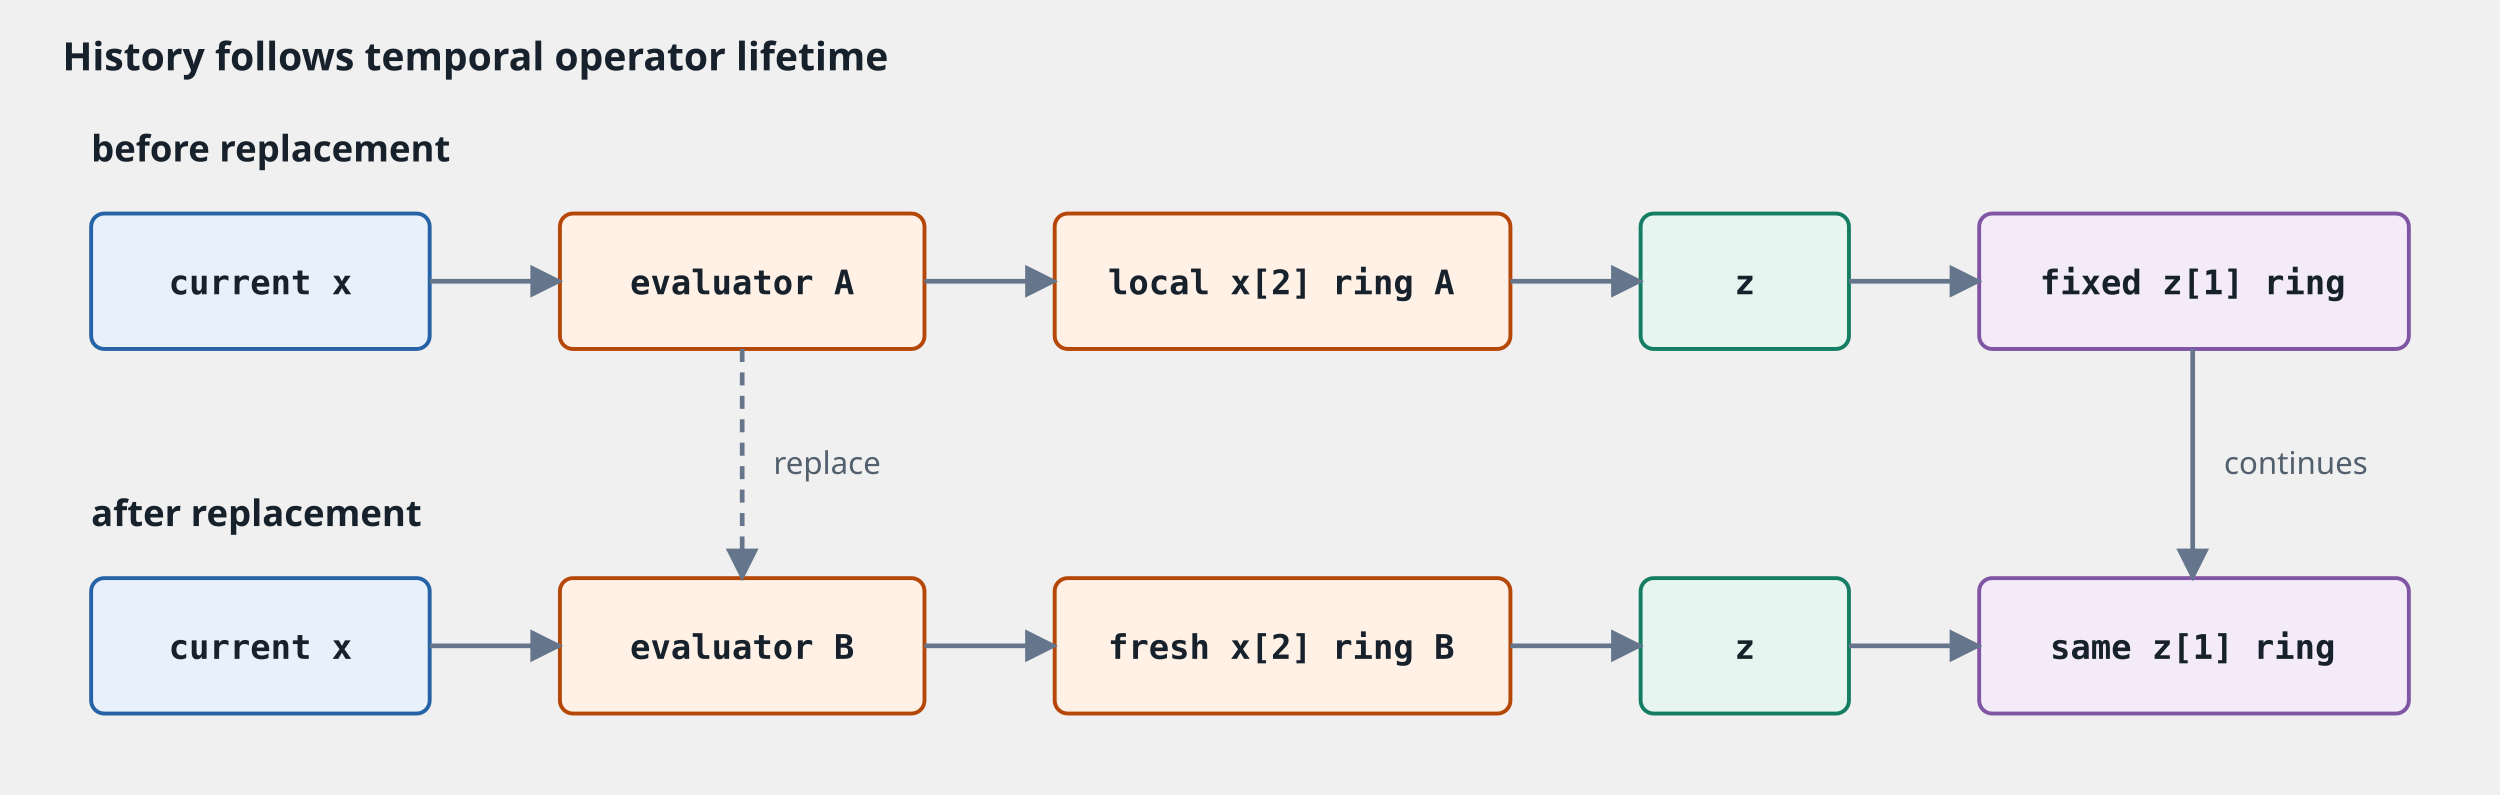
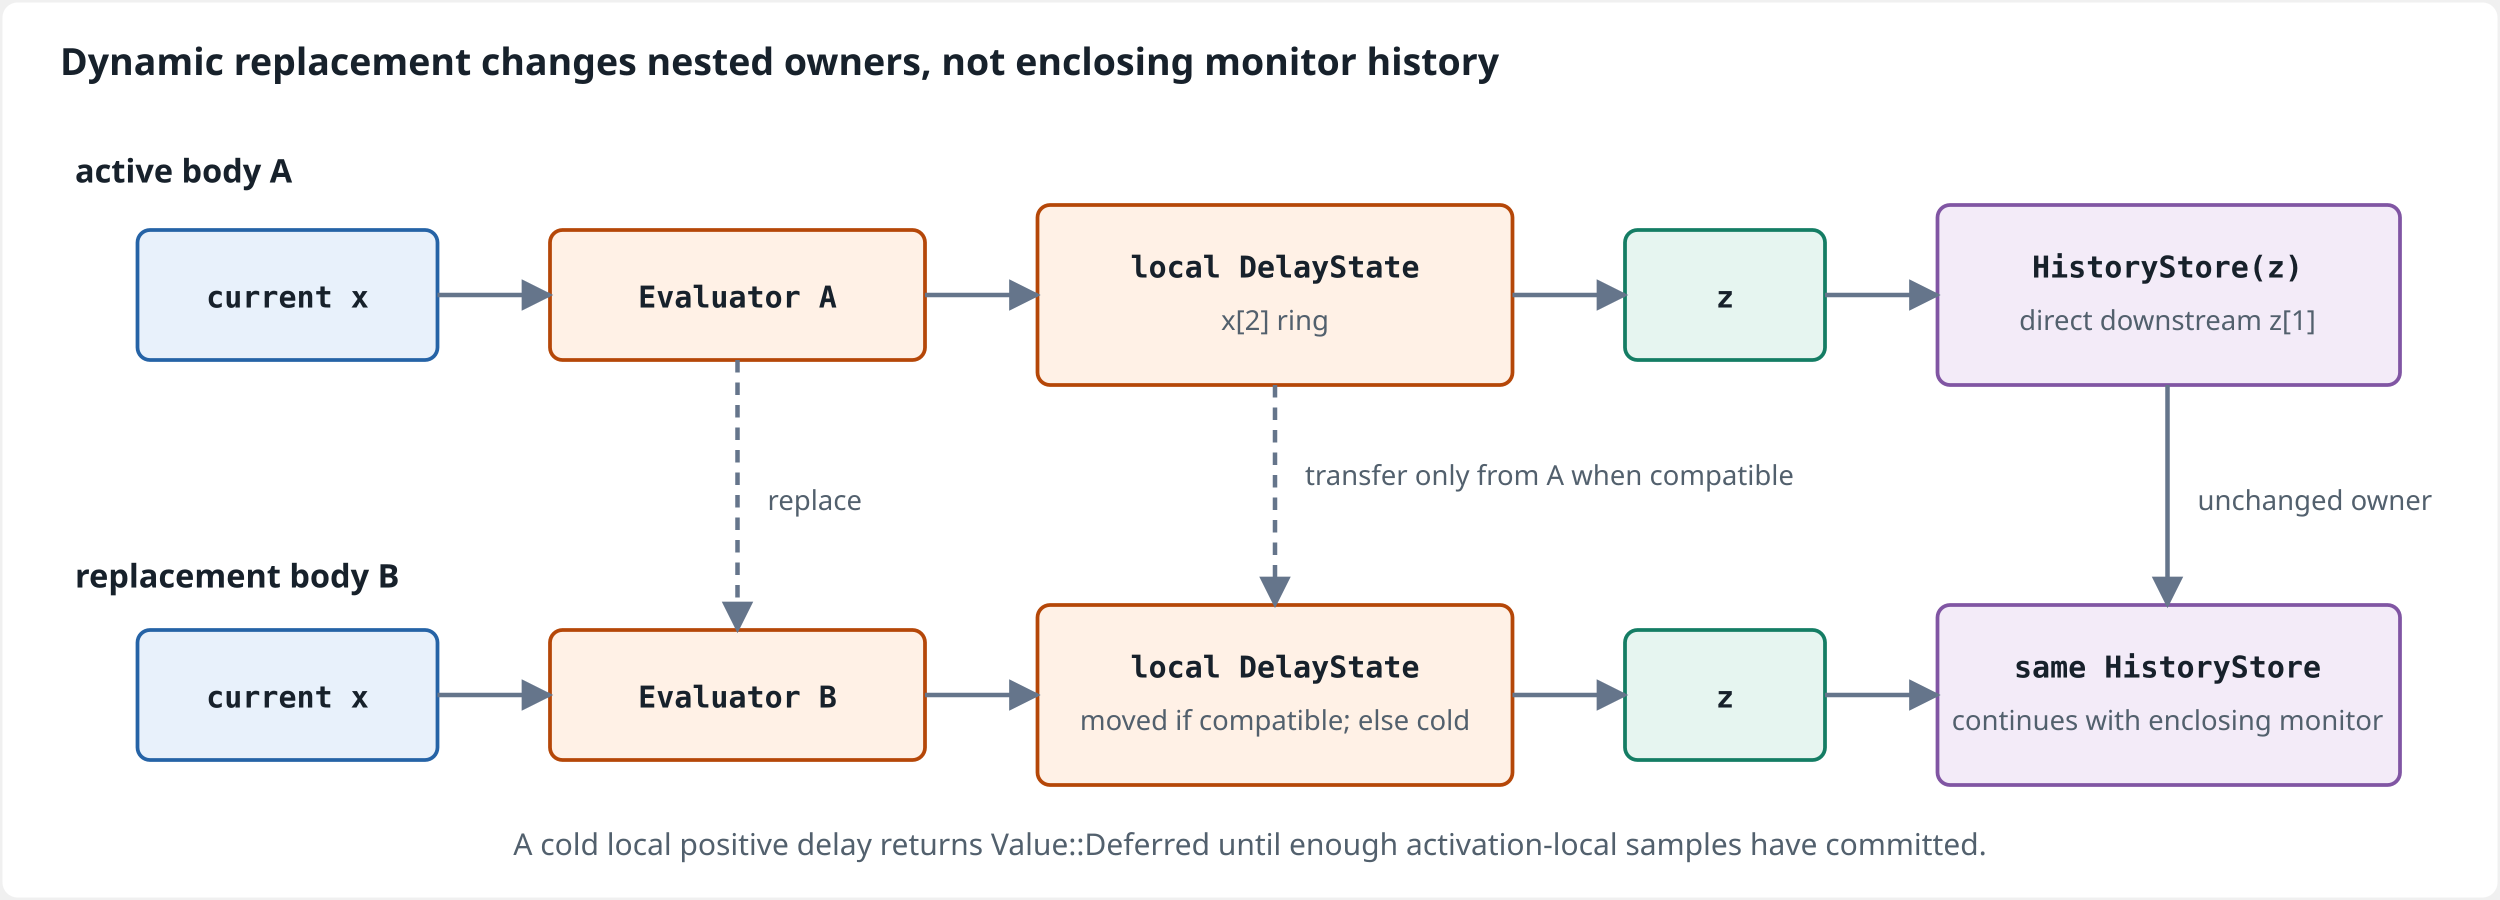
- <svg xmlns="http://www.w3.org/2000/svg" viewBox="0 0 960 305" role="img" aria-labelledby="dynamic-history-arrow-title dynamic-history-arrow-desc" style="width:100%;max-width:960px;height:auto;background:#ffffff;border:1px solid #d0d7de;border-radius:6px">
+ <svg xmlns="http://www.w3.org/2000/svg" viewBox="0 0 1000 360" role="img" aria-labelledby="dynamic-history-title dynamic-history-desc" style="width:100%;max-width:1000px;height:auto;background:#ffffff;border:1px solid #d0d7de;border-radius:6px">
  <defs>
-     <marker id="dynamic-history-arrow" viewBox="0 0 10 10" refX="9" refY="5" markerWidth="7" markerHeight="7" orient="auto-start-reverse">
-       <path d="M 0 0 L 10 5 L 0 10 z" fill="#65758b" />
+     <marker id="dynamic-history-arrow" viewBox="0 0 10 10" refX="9" refY="5" markerWidth="7" markerHeight="7" orient="auto">
+       <path d="M0 0 L10 5 L0 10z" fill="#65758b" />
    </marker>
  </defs>
-   <text x="24" y="27" text-anchor="start" font-family="system-ui, sans-serif" font-size="15" font-weight="700" fill="#17212b">History follows temporal operator lifetime</text>
-   <text x="35" y="62" text-anchor="start" font-family="system-ui, sans-serif" font-size="14" font-weight="600" fill="#17212b">before replacement</text>
-   <text x="35" y="202" text-anchor="start" font-family="system-ui, sans-serif" font-size="14" font-weight="600" fill="#17212b">after replacement</text>
-   <rect x="35" y="82" width="130" height="52" rx="5" fill="#e8f1fb" stroke="#2563a6" stroke-width="1.5" />
-   <text x="100" y="113" text-anchor="middle" font-family="ui-monospace, monospace" font-size="13" font-weight="600" fill="#17212b">current x</text>
-   <rect x="215" y="82" width="140" height="52" rx="5" fill="#fff1e6" stroke="#b54708" stroke-width="1.5" />
-   <text x="285" y="113" text-anchor="middle" font-family="ui-monospace, monospace" font-size="13" font-weight="600" fill="#17212b">evaluator A</text>
-   <rect x="405" y="82" width="175" height="52" rx="5" fill="#fff1e6" stroke="#b54708" stroke-width="1.5" />
-   <text x="492" y="113" text-anchor="middle" font-family="ui-monospace, monospace" font-size="13" font-weight="600" fill="#17212b">local x[2] ring A</text>
-   <rect x="630" y="82" width="80" height="52" rx="5" fill="#e6f5f0" stroke="#147d64" stroke-width="1.5" />
-   <text x="670" y="113" text-anchor="middle" font-family="ui-monospace, monospace" font-size="13" font-weight="600" fill="#17212b">z</text>
-   <rect x="760" y="82" width="165" height="52" rx="5" fill="#f3ebf8" stroke="#8055a3" stroke-width="1.5" />
-   <text x="842" y="113" text-anchor="middle" font-family="ui-monospace, monospace" font-size="13" font-weight="600" fill="#17212b">fixed z[1] ring</text>
-   <line x1="165" y1="108" x2="215" y2="108" stroke="#65758b" stroke-width="1.8" marker-end="url(#dynamic-history-arrow)" />
-   <line x1="355" y1="108" x2="405" y2="108" stroke="#65758b" stroke-width="1.8" marker-end="url(#dynamic-history-arrow)" />
-   <line x1="580" y1="108" x2="630" y2="108" stroke="#65758b" stroke-width="1.8" marker-end="url(#dynamic-history-arrow)" />
-   <line x1="710" y1="108" x2="760" y2="108" stroke="#65758b" stroke-width="1.8" marker-end="url(#dynamic-history-arrow)" />
-   <rect x="35" y="222" width="130" height="52" rx="5" fill="#e8f1fb" stroke="#2563a6" stroke-width="1.5" />
-   <text x="100" y="253" text-anchor="middle" font-family="ui-monospace, monospace" font-size="13" font-weight="600" fill="#17212b">current x</text>
-   <rect x="215" y="222" width="140" height="52" rx="5" fill="#fff1e6" stroke="#b54708" stroke-width="1.5" />
-   <text x="285" y="253" text-anchor="middle" font-family="ui-monospace, monospace" font-size="13" font-weight="600" fill="#17212b">evaluator B</text>
-   <rect x="405" y="222" width="175" height="52" rx="5" fill="#fff1e6" stroke="#b54708" stroke-width="1.5" />
-   <text x="492" y="253" text-anchor="middle" font-family="ui-monospace, monospace" font-size="13" font-weight="600" fill="#17212b">fresh x[2] ring B</text>
-   <rect x="630" y="222" width="80" height="52" rx="5" fill="#e6f5f0" stroke="#147d64" stroke-width="1.5" />
-   <text x="670" y="253" text-anchor="middle" font-family="ui-monospace, monospace" font-size="13" font-weight="600" fill="#17212b">z</text>
-   <rect x="760" y="222" width="165" height="52" rx="5" fill="#f3ebf8" stroke="#8055a3" stroke-width="1.5" />
-   <text x="842" y="253" text-anchor="middle" font-family="ui-monospace, monospace" font-size="13" font-weight="600" fill="#17212b">same z[1] ring</text>
-   <line x1="165" y1="248" x2="215" y2="248" stroke="#65758b" stroke-width="1.8" marker-end="url(#dynamic-history-arrow)" />
-   <line x1="355" y1="248" x2="405" y2="248" stroke="#65758b" stroke-width="1.8" marker-end="url(#dynamic-history-arrow)" />
-   <line x1="580" y1="248" x2="630" y2="248" stroke="#65758b" stroke-width="1.8" marker-end="url(#dynamic-history-arrow)" />
-   <line x1="710" y1="248" x2="760" y2="248" stroke="#65758b" stroke-width="1.8" marker-end="url(#dynamic-history-arrow)" />
-   <line x1="285" y1="134" x2="285" y2="222" stroke="#65758b" stroke-width="1.8" marker-end="url(#dynamic-history-arrow)" stroke-dasharray="5 4" />
-   <text x="297" y="182" text-anchor="start" font-family="system-ui, sans-serif" font-size="12" font-weight="400" fill="#52606d">replace</text>
-   <line x1="842" y1="134" x2="842" y2="222" stroke="#65758b" stroke-width="1.8" marker-end="url(#dynamic-history-arrow)" />
-   <text x="854" y="182" text-anchor="start" font-family="system-ui, sans-serif" font-size="12" font-weight="400" fill="#52606d">continues</text>
+   <rect x="1" y="1" width="998" height="358" rx="6" fill="#ffffff" />
+   <text x="24" y="30" font-family="system-ui, sans-serif" font-size="15" font-weight="700" fill="#17212b">Dynamic replacement changes nested owners, not enclosing monitor history</text>
+   <text x="30" y="73" font-family="system-ui, sans-serif" font-size="13" font-weight="600" fill="#17212b">active body A</text>
+   <text x="30" y="235" font-family="system-ui, sans-serif" font-size="13" font-weight="600" fill="#17212b">replacement body B</text>
+   <g font-family="ui-monospace, monospace" font-size="12" font-weight="600" fill="#17212b" text-anchor="middle">
+     <rect x="55" y="92" width="120" height="52" rx="5" fill="#e8f1fb" stroke="#2563a6" stroke-width="1.5" />
+     <text x="115" y="123">current x</text>
+     <rect x="220" y="92" width="150" height="52" rx="5" fill="#fff1e6" stroke="#b54708" stroke-width="1.5" />
+     <text x="295" y="123">Evaluator A</text>
+     <rect x="415" y="82" width="190" height="72" rx="5" fill="#fff1e6" stroke="#b54708" stroke-width="1.5" />
+     <text x="510" y="111">local DelayState</text>
+     <text x="510" y="132" font-family="system-ui, sans-serif" font-size="11" font-weight="400" fill="#52606d">x[2] ring</text>
+     <rect x="650" y="92" width="80" height="52" rx="5" fill="#e6f5f0" stroke="#147d64" stroke-width="1.5" />
+     <text x="690" y="123">z</text>
+     <rect x="775" y="82" width="185" height="72" rx="5" fill="#f3ebf8" stroke="#8055a3" stroke-width="1.5" />
+     <text x="867" y="111">HistoryStore(z)</text>
+     <text x="867" y="132" font-family="system-ui, sans-serif" font-size="11" font-weight="400" fill="#52606d">direct downstream z[1]</text>
+     <rect x="55" y="252" width="120" height="52" rx="5" fill="#e8f1fb" stroke="#2563a6" stroke-width="1.5" />
+     <text x="115" y="283">current x</text>
+     <rect x="220" y="252" width="150" height="52" rx="5" fill="#fff1e6" stroke="#b54708" stroke-width="1.5" />
+     <text x="295" y="283">Evaluator B</text>
+     <rect x="415" y="242" width="190" height="72" rx="5" fill="#fff1e6" stroke="#b54708" stroke-width="1.5" />
+     <text x="510" y="271">local DelayState</text>
+     <text x="510" y="292" font-family="system-ui, sans-serif" font-size="11" font-weight="400" fill="#52606d">moved if compatible; else cold</text>
+     <rect x="650" y="252" width="80" height="52" rx="5" fill="#e6f5f0" stroke="#147d64" stroke-width="1.5" />
+     <text x="690" y="283">z</text>
+     <rect x="775" y="242" width="185" height="72" rx="5" fill="#f3ebf8" stroke="#8055a3" stroke-width="1.5" />
+     <text x="867" y="271">same HistoryStore</text>
+     <text x="867" y="292" font-family="system-ui, sans-serif" font-size="11" font-weight="400" fill="#52606d">continues with enclosing monitor</text>
+   </g>
+   <g fill="none" stroke="#65758b" stroke-width="1.8" marker-end="url(#dynamic-history-arrow)">
+     <path d="M175 118 H220" />
+     <path d="M370 118 H415" />
+     <path d="M605 118 H650" />
+     <path d="M730 118 H775" />
+     <path d="M175 278 H220" />
+     <path d="M370 278 H415" />
+     <path d="M605 278 H650" />
+     <path d="M730 278 H775" />
+     <path d="M295 144 V252" stroke-dasharray="5 4" />
+     <path d="M510 154 V242" stroke-dasharray="5 4" />
+     <path d="M867 154 V242" />
+   </g>
+   <text x="307" y="204" font-family="system-ui, sans-serif" font-size="11" fill="#52606d">replace</text>
+   <text x="522" y="194" font-family="system-ui, sans-serif" font-size="11" fill="#52606d">transfer only from A when compatible</text>
+   <text x="879" y="204" font-family="system-ui, sans-serif" font-size="11" fill="#52606d">unchanged owner</text>
+   <text x="500" y="342" text-anchor="middle" font-family="system-ui, sans-serif" font-size="12" fill="#52606d">A cold local positive delay returns Value::Deferred until enough activation-local samples have committed.</text>
</svg>
